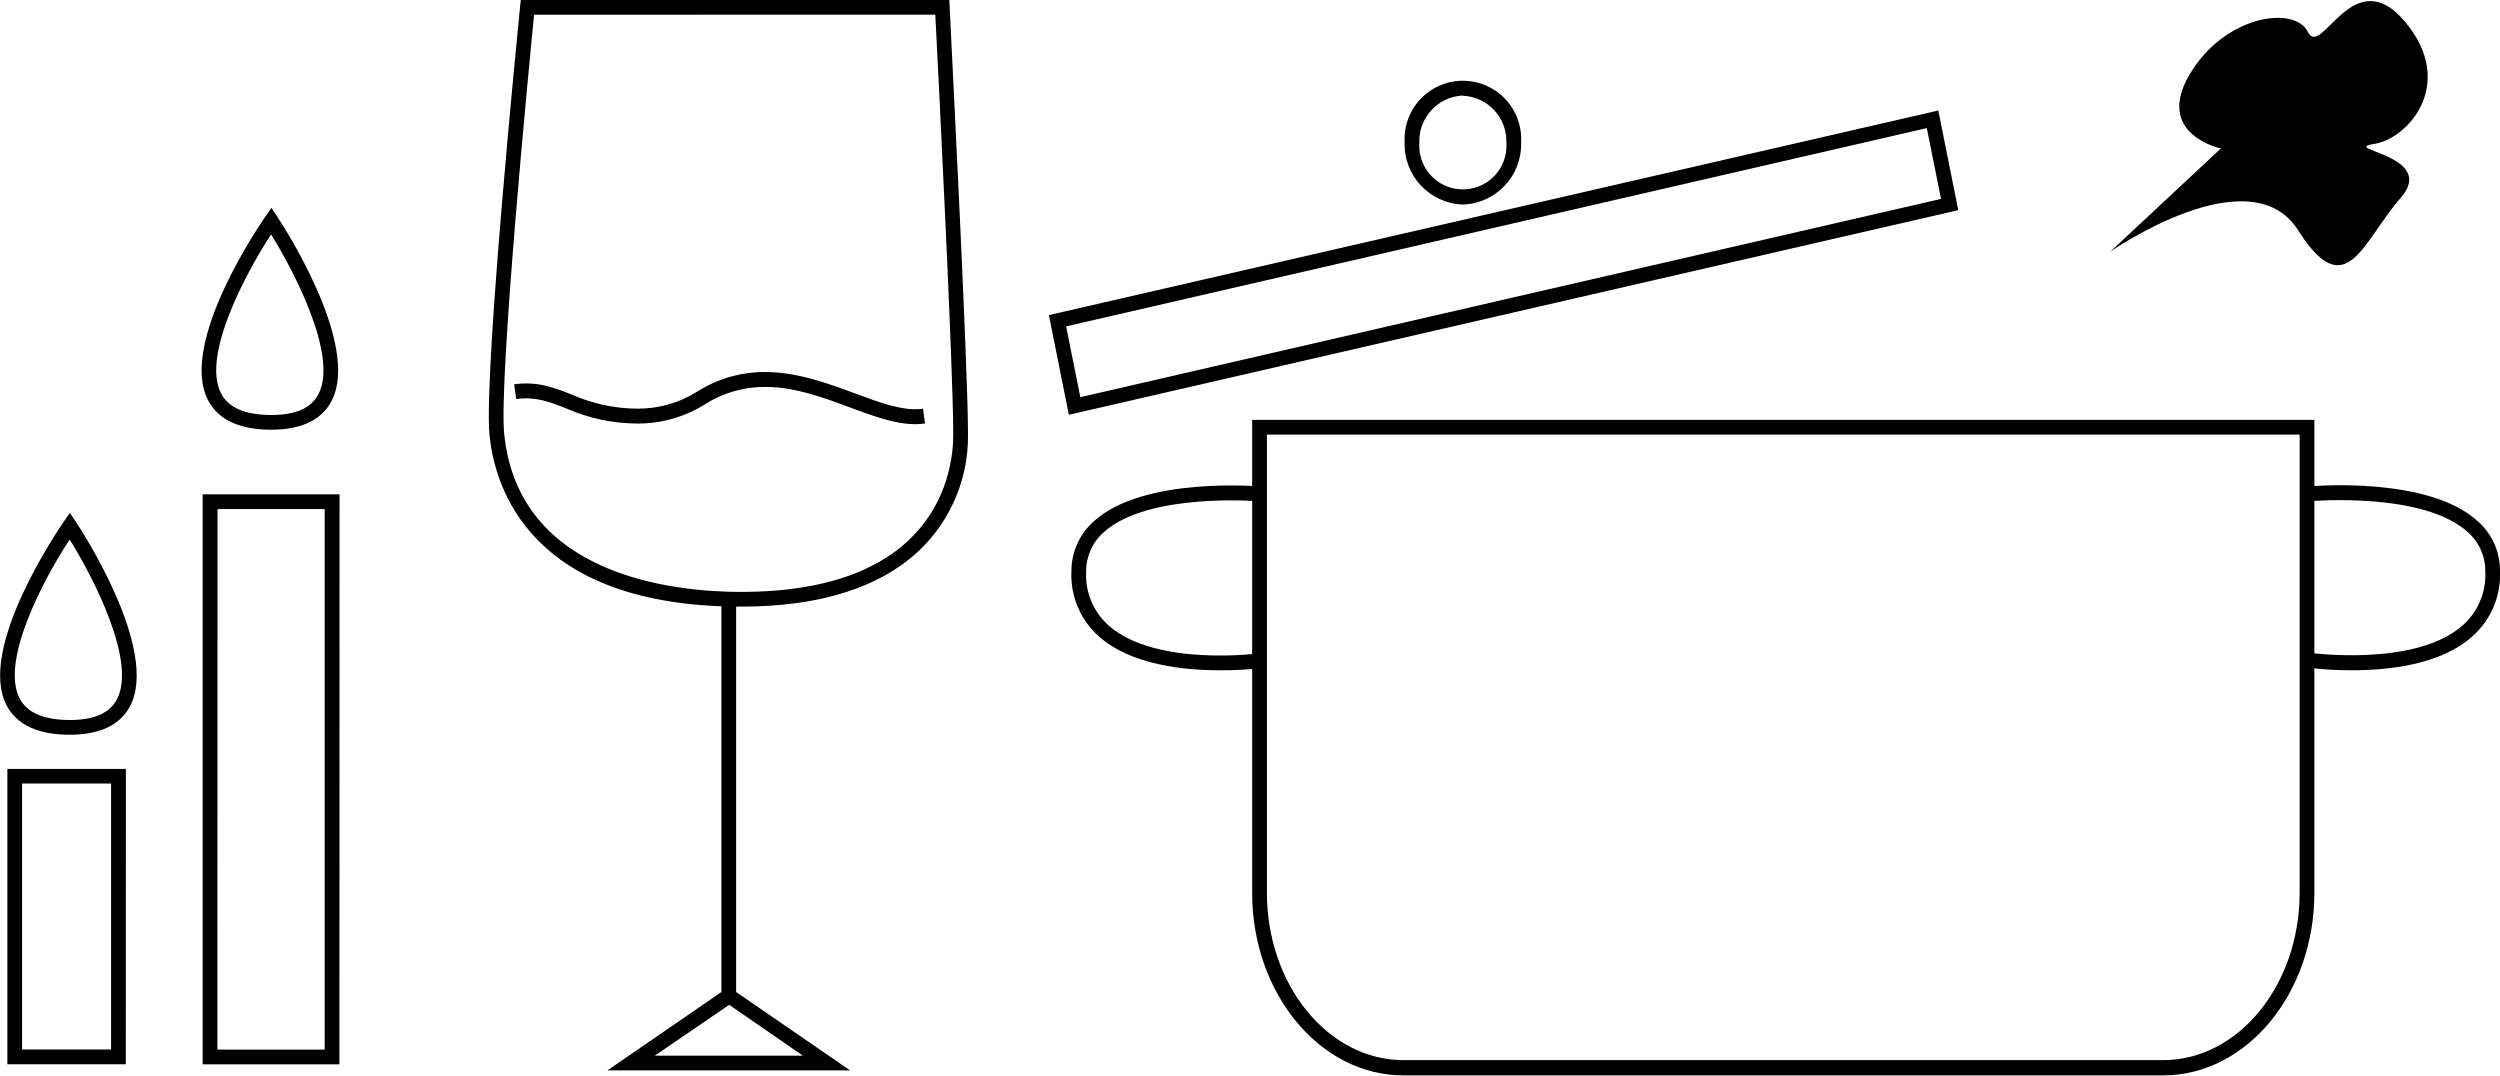
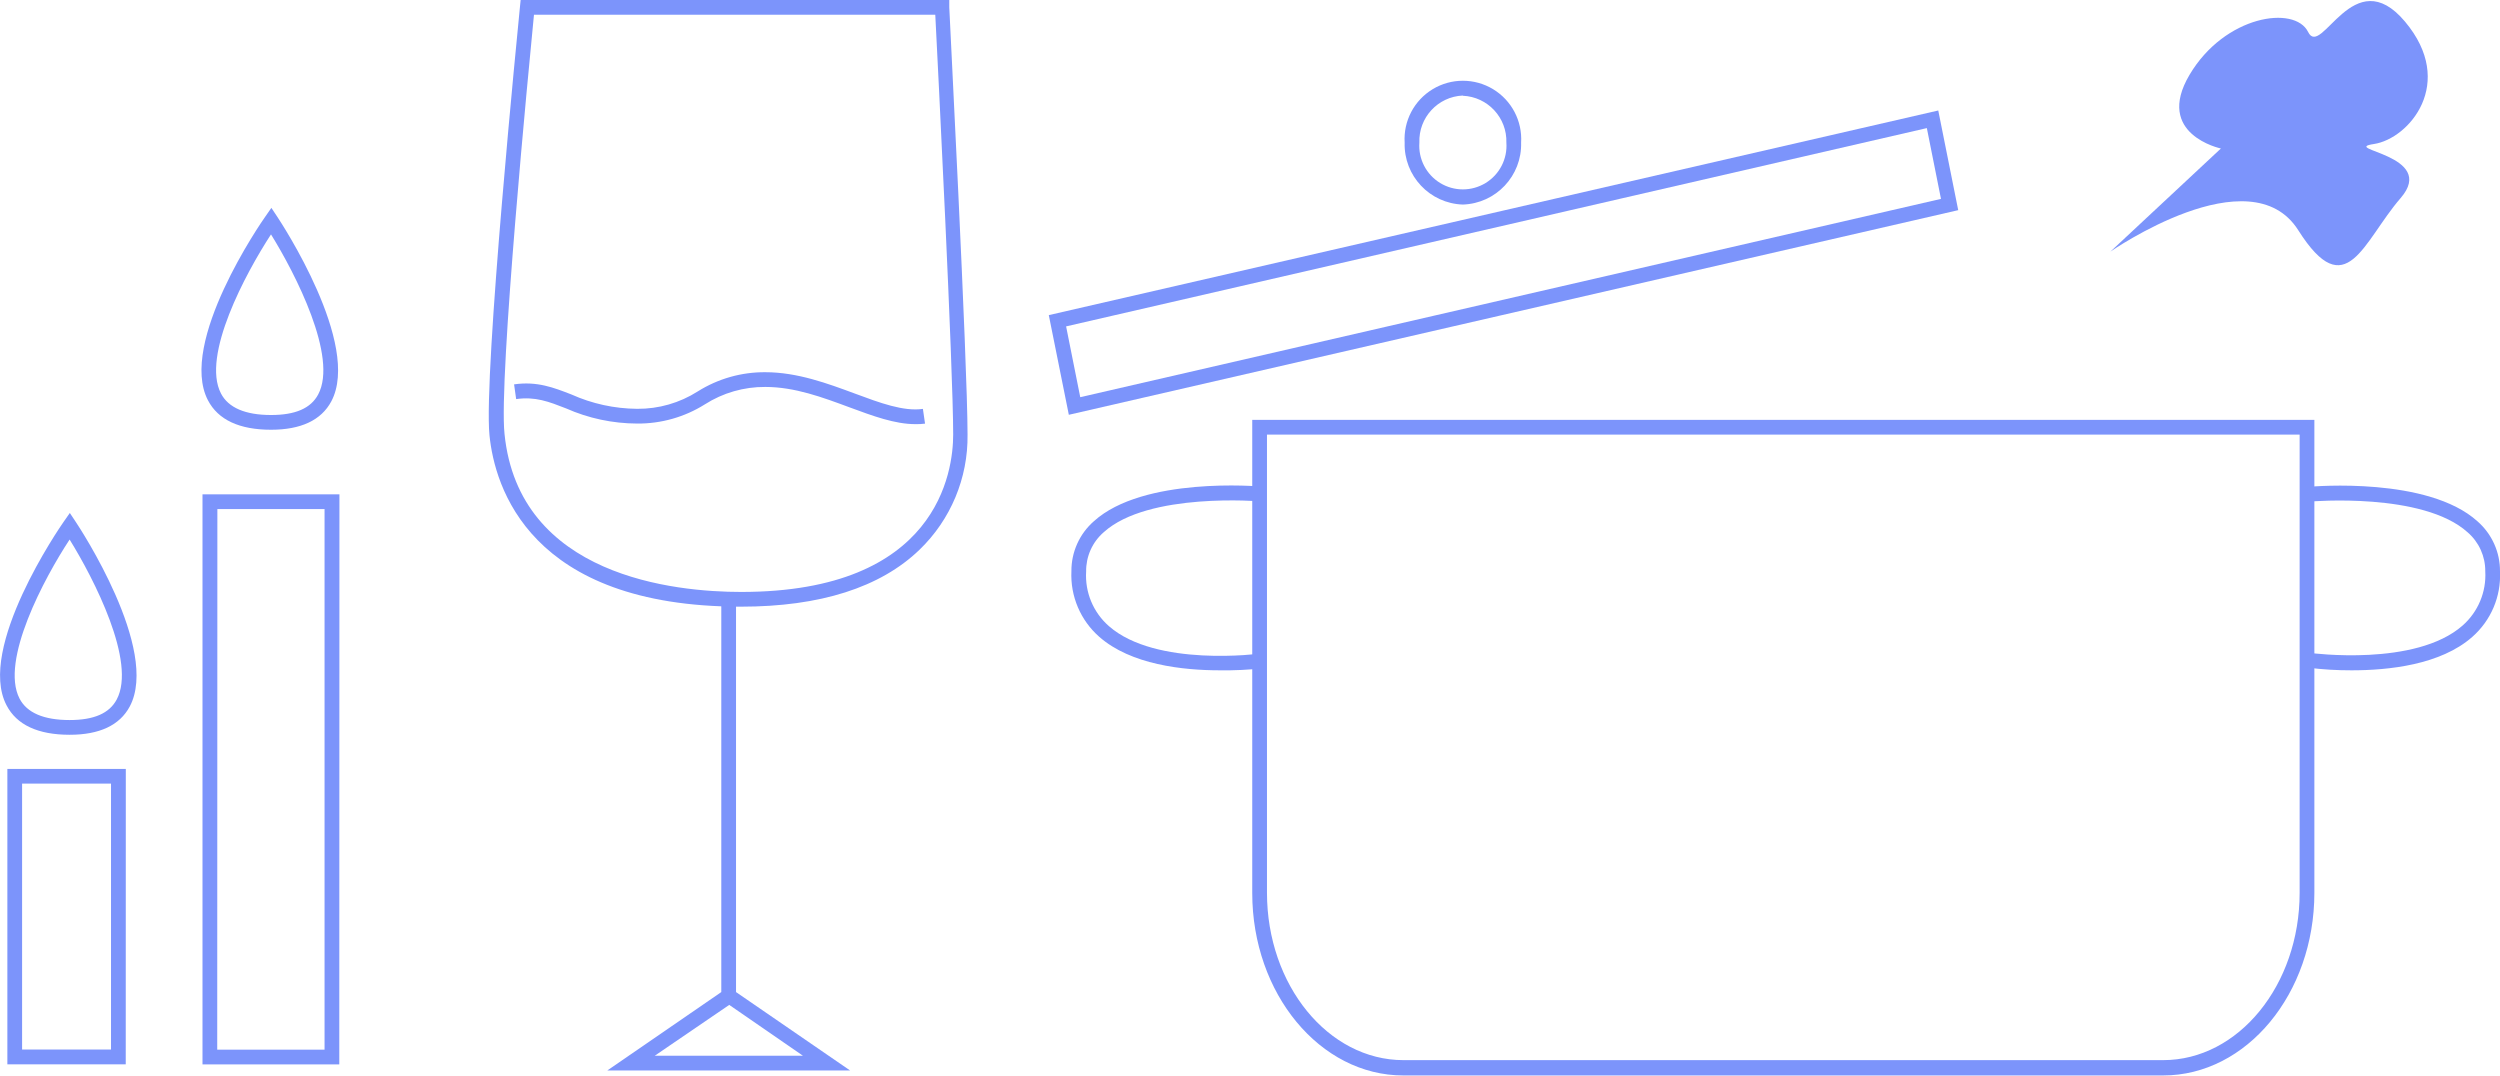
- <svg xmlns="http://www.w3.org/2000/svg" id="Layer_1" data-name="Layer 1" viewBox="0 0 339.41 145.96">
+ <svg xmlns="http://www.w3.org/2000/svg" id="Layer_1" data-name="Layer 1" viewBox="0 0 339.39 145.96">
+   <defs>
+     <style>
+       .cls-1 {
+         fill: #7c94fb;
+       }
+     </style>
+   </defs>
  <g>
    <g>
-       <path d="M100.6,82.36c-28.71,0-33.44-16.27-34.14-23.27C65.64,50.8,70.4,2.93,70.61.9L70.7,0h58.18l.05,1c0,.48,2.49,48.19,2.49,58a21.39,21.39,0,0,1-6.52,15.64C119.52,79.76,111.35,82.36,100.6,82.36ZM72.51,2c-.67,6.76-4.8,49.41-4.06,56.89,1.94,19.38,23.13,21.47,32.15,21.47,26.74,0,28.82-16.36,28.82-21.37,0-9-2.09-50.19-2.44-57Z" />
-       <path d="M124.28,57.59c-2.78,0-5.78-1.12-8.93-2.29-3.66-1.36-7.45-2.77-11.44-2.77a15.08,15.08,0,0,0-8.22,2.37,17,17,0,0,1-9.18,2.6,24.1,24.1,0,0,1-9.66-2.06c-2.32-.91-4.16-1.63-6.76-1.26l-.29-2c3.13-.45,5.39.44,7.78,1.37a22.24,22.24,0,0,0,8.93,1.93,15.05,15.05,0,0,0,8.22-2.36,17,17,0,0,1,9.18-2.61c4.35,0,8.49,1.54,12.14,2.89,3.41,1.27,6.64,2.47,9.26,2.09l.28,2A8.17,8.17,0,0,1,124.28,57.59Z" />
-       <path d="M115.41,145.32H82.47l15.47-10.64V81.36h2v53.32Zm-26.51-2H109l-10-6.9Z" />
+       <path class="cls-1" d="M100.58,82.36c-28.71,0-33.43-16.28-34.13-23.27C65.62,50.8,70.39,2.93,70.59.9l.09-.9h58.19l0,1c0,.48,2.48,48.19,2.48,58a21.31,21.31,0,0,1-6.52,15.63C119.51,79.76,111.33,82.36,100.58,82.36ZM72.49,2c-.66,6.76-4.8,49.41-4,56.89,1.94,19.38,23.12,21.47,32.14,21.47C127.33,80.36,129.4,64,129.4,59c0-9-2.08-50.19-2.43-57Z" />
+       <path class="cls-1" d="M124.26,57.58c-2.77,0-5.77-1.11-8.93-2.28-3.66-1.36-7.44-2.77-11.43-2.77a15.05,15.05,0,0,0-8.22,2.37,17,17,0,0,1-9.18,2.6,24,24,0,0,1-9.66-2.06c-2.33-.91-4.16-1.63-6.77-1.26l-.28-2c3.13-.45,5.38.44,7.78,1.37A22.24,22.24,0,0,0,86.5,55.5a15.08,15.08,0,0,0,8.22-2.36,17,17,0,0,1,9.18-2.61c4.35,0,8.48,1.54,12.13,2.89,3.41,1.27,6.64,2.47,9.26,2.09l.29,2A8.37,8.37,0,0,1,124.26,57.58Z" />
+       <path class="cls-1" d="M115.4,145.32H82.45l15.47-10.64V81.36h2v53.32Zm-26.51-2H109l-10-6.9Z" />
    </g>
-     <path d="M46.08,144.5H27.51l0-77.39H46.1Zm-16.57-2H44.08l0-73.39H29.53Z" />
-     <path d="M17.08,144.49H1v-40.1H17.09ZM3,142.48H15.08V106.38H3Z" />
-     <path d="M36.82,58.34h0c-4.3,0-7.19-1.35-8.57-4-4.07-7.8,7.28-24.22,7.76-24.91l.84-1.21.81,1.23c.47.7,11.45,17.34,7.32,25.05C43.61,57.05,40.87,58.34,36.82,58.34Zm0-2h0c3.3,0,5.39-.91,6.39-2.78,2.72-5.08-3.1-16.42-6.41-21.74-3.41,5.25-9.46,16.47-6.78,21.6,1,1.94,3.29,2.92,6.8,2.92Z" />
-     <path d="M9.47,99.75h0c-4.31,0-7.19-1.34-8.58-4C-3.17,88,8.17,71.53,8.65,70.84l.84-1.2.82,1.22c.47.7,11.45,17.34,7.32,25.06C16.26,98.46,13.52,99.75,9.47,99.75Zm0-26.52C6,78.49,0,89.7,2.67,94.83c1,1.94,3.3,2.92,6.8,2.92h0c3.3,0,5.39-.91,6.39-2.78C18.58,89.89,12.76,78.55,9.45,73.23Z" />
+     <path class="cls-1" d="M46.06,144.5H27.49l0-77.39H46.08Zm-16.57-2H44.06l0-73.39H29.51Z" />
+     <path class="cls-1" d="M17.07,144.49H1v-40.1H17.08ZM3,142.48H15.07V106.38H3Z" />
+     <path class="cls-1" d="M36.8,58.34h0c-4.31,0-7.19-1.35-8.57-4C24.16,46.54,35.5,30.12,36,29.43l.84-1.21.81,1.22c.47.71,11.45,17.35,7.32,25.06C43.6,57.05,40.85,58.34,36.8,58.34Zm0-2h0c3.3,0,5.39-.91,6.39-2.78,2.73-5.08-3.1-16.42-6.4-21.74-3.42,5.25-9.47,16.47-6.79,21.6,1,1.93,3.3,2.92,6.8,2.92Z" />
+     <path class="cls-1" d="M9.46,99.75h0c-4.3,0-7.19-1.34-8.57-4C-3.19,88,8.15,71.53,8.64,70.84l.84-1.2.81,1.22c.47.7,11.45,17.34,7.32,25.06C16.25,98.46,13.5,99.75,9.46,99.75Zm0-26.52C6,78.49,0,89.7,2.65,94.83c1,1.94,3.3,2.92,6.8,2.92h0c3.3,0,5.39-.91,6.39-2.78C18.57,89.89,12.74,78.55,9.44,73.23Z" />
    <g>
-       <path d="M198.61,27.77a8.18,8.18,0,0,1-7.91-8.4,7.92,7.92,0,1,1,15.81,0A8.17,8.17,0,0,1,198.61,27.77Zm0-14.8a6.18,6.18,0,0,0-5.91,6.4,5.92,5.92,0,1,0,11.81,0A6.17,6.17,0,0,0,198.61,13Z" />
-       <path d="M319.26,91a47,47,0,0,1-5.86-.35l.27-2c.15,0,14.25,1.9,20.64-3.72a9.11,9.11,0,0,0,3.1-7.37,6.94,6.94,0,0,0-2.4-5.34c-6.05-5.49-21.23-4.19-21.38-4.18l-.18-2c.65-.06,16.2-1.39,22.9,4.69a8.91,8.91,0,0,1,3.06,6.8,11.15,11.15,0,0,1-3.78,8.89C331.32,90.27,324.27,91,319.26,91Z" />
-       <path d="M165.61,91c-5,0-12.06-.76-16.37-4.55a11.15,11.15,0,0,1-3.78-8.89,9,9,0,0,1,3.06-6.8c6.71-6.08,22.25-4.75,22.91-4.69l-.18,2c-.15,0-15.33-1.31-21.39,4.18a7,7,0,0,0-2.4,5.34,9.14,9.14,0,0,0,3.1,7.37c6.4,5.62,20.5,3.74,20.64,3.72l.28,2A47.47,47.47,0,0,1,165.61,91Z" />
-       <path d="M293.67,146H190.53C179.2,146,170,134.88,170,121.24V57H314.21v64.2C314.21,134.88,305,146,293.67,146ZM172,59v62.2c0,12.53,8.32,22.73,18.54,22.73H293.67c10.22,0,18.54-10.2,18.54-22.73V59Z" />
-       <path d="M145.11,56.31,142.4,42.78,263.15,15l2.71,13.53Zm-.37-12,1.93,9.61L263.52,27l-1.93-9.61Z" />
-       <path d="M286.51,34.16l15-14s-9-1.91-4.27-10,14.29-9.49,16.1-5.81,6.13-9.77,13.16-1.42.53,15.9-4.22,16.62,8.76,1.5,3.62,7.35-7.37,14.66-13.9,4.36S286.51,34.16,286.51,34.16Z" />
+       <path class="cls-1" d="M198.59,27.77a8.17,8.17,0,0,1-7.9-8.4,7.92,7.92,0,1,1,15.81,0A8.18,8.18,0,0,1,198.59,27.77Zm0-14.8a6.17,6.17,0,0,0-5.9,6.4,5.92,5.92,0,1,0,11.81,0A6.18,6.18,0,0,0,198.59,13Z" />
+       <path class="cls-1" d="M319.24,91a47.21,47.21,0,0,1-5.86-.35l.28-2c.14,0,14.24,1.9,20.64-3.72a9.1,9.1,0,0,0,3.09-7.37A6.91,6.91,0,0,0,335,72.27c-6.06-5.49-21.24-4.19-21.39-4.18l-.18-2c.66-.06,16.2-1.39,22.91,4.69a8.94,8.94,0,0,1,3.05,6.8,11.11,11.11,0,0,1-3.77,8.89C331.31,90.27,324.25,91,319.24,91Z" />
+       <path class="cls-1" d="M165.6,91c-5,0-12.07-.76-16.37-4.55a11.15,11.15,0,0,1-3.78-8.89,8.94,8.94,0,0,1,3.05-6.8c6.71-6.08,22.25-4.75,22.91-4.69l-.18,2c-.15,0-15.33-1.31-21.39,4.18a6.94,6.94,0,0,0-2.39,5.34A9.1,9.1,0,0,0,150.54,85c6.4,5.62,20.5,3.74,20.64,3.72l.28,2A47.21,47.21,0,0,1,165.6,91Z" />
+       <path class="cls-1" d="M293.66,146H190.51C179.19,146,170,134.88,170,121.24V57H314.19v64.2C314.19,134.88,305,146,293.66,146ZM172,59v62.2c0,12.53,8.31,22.72,18.53,22.72H293.66c10.22,0,18.53-10.19,18.53-22.72V59Z" />
+       <path class="cls-1" d="M145.1,56.31l-2.72-13.53L263.13,15l2.71,13.53Zm-.37-12,1.92,9.61L263.5,27l-1.92-9.61Z" />
+       <path class="cls-1" d="M286.5,34.16l15-14s-9.05-1.91-4.26-10,14.29-9.49,16.1-5.82,6.13-9.76,13.15-1.41.54,15.9-4.21,16.62S331,21,325.9,26.89s-7.38,14.66-13.9,4.36S286.5,34.16,286.5,34.16Z" />
    </g>
  </g>
</svg>
